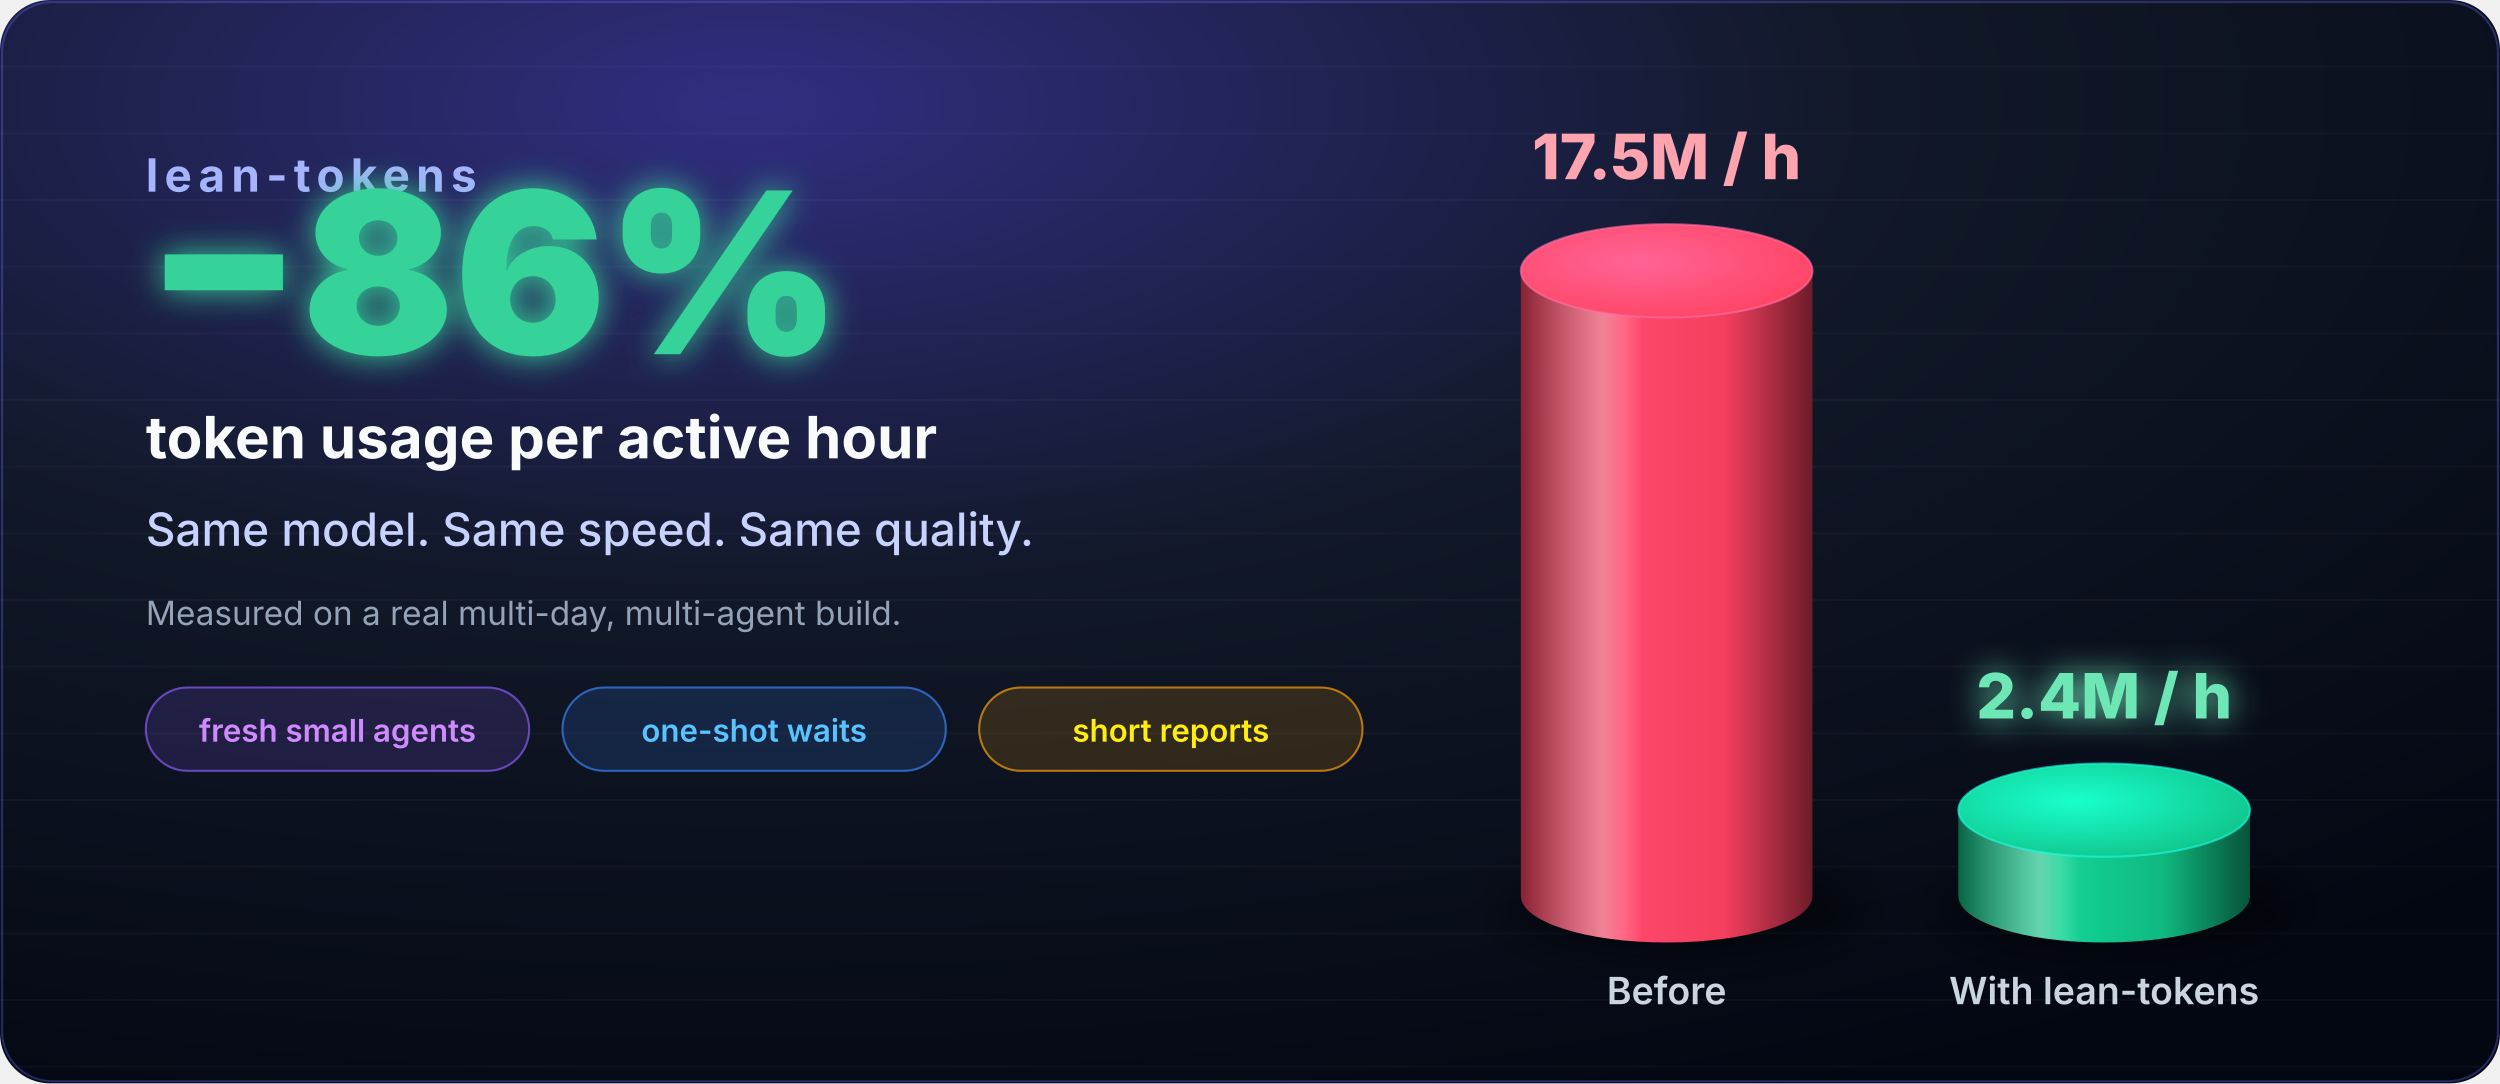
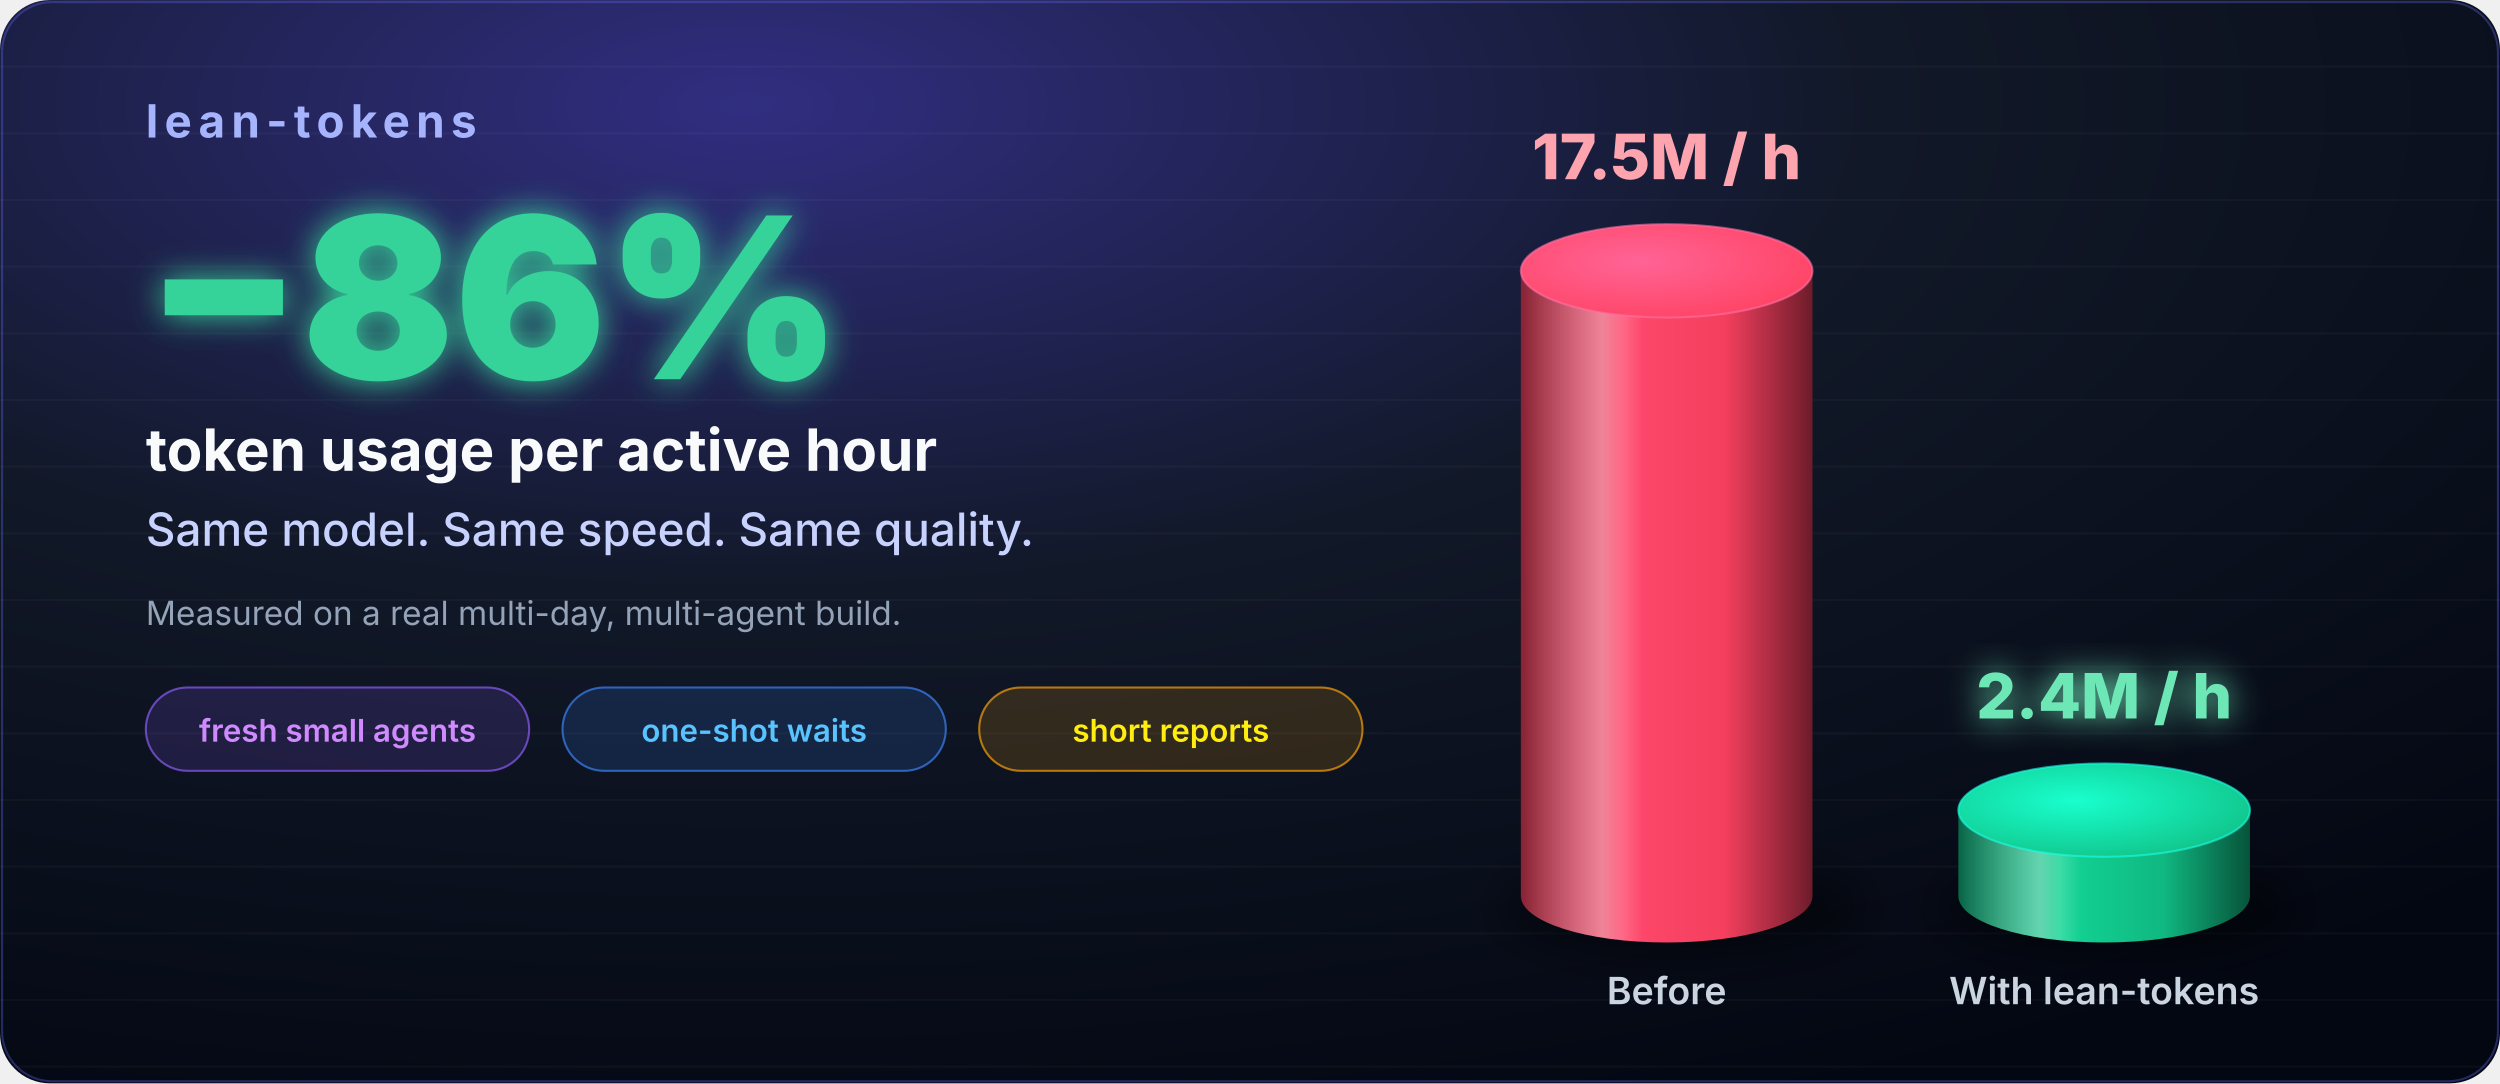
<svg xmlns="http://www.w3.org/2000/svg" viewBox="0 0 1200 520" width="1200" height="520">
  <defs>
    <filter id="glow" x="-50%" y="-50%" width="200%" height="200%">
      <feGaussianBlur stdDeviation="8" result="b" />
      <feMerge>
        <feMergeNode in="b" />
        <feMergeNode in="SourceGraphic" />
      </feMerge>
    </filter>
    <filter id="soft" x="-50%" y="-50%" width="200%" height="200%">
      <feGaussianBlur stdDeviation="10" />
    </filter>
    <radialGradient id="bg" cx="30%" cy="10%" r="100%">
      <stop offset="0" stop-color="#312e81" />
      <stop offset="0.45" stop-color="#111827" />
      <stop offset="1" stop-color="#030712" />
    </radialGradient>
    <linearGradient id="gloss" x1="0" y1="0" x2="1" y2="0">
      <stop offset="0" stop-color="#fff" stop-opacity="0" />
      <stop offset="0.28" stop-color="#fff" stop-opacity="0.35" />
      <stop offset="0.42" stop-color="#fff" stop-opacity="0" />
    </linearGradient>
    <linearGradient id="sidef43f5e" x1="0" y1="0" x2="1" y2="0">
      <stop offset="0" stop-color="#862233" />
      <stop offset="0.35" stop-color="#ff486c" />
      <stop offset="0.7" stop-color="#f43f5e" />
      <stop offset="1" stop-color="#6d1c2a" />
    </linearGradient>
    <radialGradient id="topf43f5e" cx="40%" cy="40%" r="70%">
      <stop offset="0" stop-color="#ff6496" />
      <stop offset="1" stop-color="#ff4262" />
    </radialGradient>
    <linearGradient id="side10b981" x1="0" y1="0" x2="1" y2="0">
      <stop offset="0" stop-color="#086546" />
      <stop offset="0.35" stop-color="#12d494" />
      <stop offset="0.7" stop-color="#10b981" />
      <stop offset="1" stop-color="#07533a" />
    </linearGradient>
    <radialGradient id="top10b981" cx="40%" cy="40%" r="70%">
      <stop offset="0" stop-color="#19ffce" />
      <stop offset="1" stop-color="#10c287" />
    </radialGradient>
  </defs>
  <rect width="1200" height="520" rx="24" fill="url(#bg)" />
  <line x1="0" y1="0" x2="1200" y2="0" stroke="#ffffff" stroke-opacity="0.03" />
  <line x1="0" y1="32" x2="1200" y2="32" stroke="#ffffff" stroke-opacity="0.03" />
  <line x1="0" y1="64" x2="1200" y2="64" stroke="#ffffff" stroke-opacity="0.03" />
  <line x1="0" y1="96" x2="1200" y2="96" stroke="#ffffff" stroke-opacity="0.03" />
  <line x1="0" y1="128" x2="1200" y2="128" stroke="#ffffff" stroke-opacity="0.03" />
  <line x1="0" y1="160" x2="1200" y2="160" stroke="#ffffff" stroke-opacity="0.03" />
  <line x1="0" y1="192" x2="1200" y2="192" stroke="#ffffff" stroke-opacity="0.03" />
  <line x1="0" y1="224" x2="1200" y2="224" stroke="#ffffff" stroke-opacity="0.03" />
  <line x1="0" y1="256" x2="1200" y2="256" stroke="#ffffff" stroke-opacity="0.03" />
  <line x1="0" y1="288" x2="1200" y2="288" stroke="#ffffff" stroke-opacity="0.03" />
  <line x1="0" y1="320" x2="1200" y2="320" stroke="#ffffff" stroke-opacity="0.03" />
  <line x1="0" y1="352" x2="1200" y2="352" stroke="#ffffff" stroke-opacity="0.03" />
  <line x1="0" y1="384" x2="1200" y2="384" stroke="#ffffff" stroke-opacity="0.03" />
  <line x1="0" y1="416" x2="1200" y2="416" stroke="#ffffff" stroke-opacity="0.03" />
  <line x1="0" y1="448" x2="1200" y2="448" stroke="#ffffff" stroke-opacity="0.03" />
  <line x1="0" y1="480" x2="1200" y2="480" stroke="#ffffff" stroke-opacity="0.03" />
  <line x1="0" y1="512" x2="1200" y2="512" stroke="#ffffff" stroke-opacity="0.03" />
  <rect x="1" y="1" width="1198" height="518" rx="24" fill="none" stroke="#6366f1" stroke-opacity="0.35" />
-   <text x="70" y="92" font-family="Inter,Segoe UI,Helvetica Neue,Helvetica,Arial,sans-serif" font-size="22" fill="#a5b4fc" font-weight="700" text-anchor="start" letter-spacing="3">lean-tokens</text>
-   <text x="70" y="170" font-family="Inter,Segoe UI,Helvetica Neue,Helvetica,Arial,sans-serif" font-size="108" fill="#34d399" font-weight="900" text-anchor="start" filter="url(#glow)">−86%</text>
-   <text x="70" y="220" font-family="Inter,Segoe UI,Helvetica Neue,Helvetica,Arial,sans-serif" font-size="28" fill="#f9fafb" font-weight="700" text-anchor="start">token usage per active hour</text>
+   <text x="70" y="66" font-family="Inter,Segoe UI,Helvetica Neue,Helvetica,Arial,sans-serif" font-size="22" fill="#a5b4fc" font-weight="700" text-anchor="start" letter-spacing="3">lean-tokens</text>
+   <text x="70" y="182" font-family="Inter,Segoe UI,Helvetica Neue,Helvetica,Arial,sans-serif" font-size="108" fill="#34d399" font-weight="900" text-anchor="start" filter="url(#glow)">−86%</text>
+   <text x="70" y="226" font-family="Inter,Segoe UI,Helvetica Neue,Helvetica,Arial,sans-serif" font-size="28" fill="#f9fafb" font-weight="700" text-anchor="start">token usage per active hour</text>
  <text x="70" y="262" font-family="Inter,Segoe UI,Helvetica Neue,Helvetica,Arial,sans-serif" font-size="22" fill="#c7d2fe" font-weight="500" text-anchor="start">Same model. Same speed. Same quality.</text>
  <text x="70" y="300" font-family="Inter,Segoe UI,Helvetica Neue,Helvetica,Arial,sans-serif" font-size="16" fill="#94a3b8" font-weight="400" text-anchor="start">Measured on a real multi-day, multi-agent build.</text>
  <rect x="70" y="330" width="184" height="40" rx="20" fill="#8b5cf6" fill-opacity="0.16" stroke="#8b5cf6" stroke-opacity="0.7" />
  <text x="162" y="356" font-family="Inter,Segoe UI,Helvetica Neue,Helvetica,Arial,sans-serif" font-size="15" fill="#d08aff" font-weight="600" text-anchor="middle">fresh small agents</text>
  <rect x="270" y="330" width="184" height="40" rx="20" fill="#3b82f6" fill-opacity="0.16" stroke="#3b82f6" stroke-opacity="0.7" />
  <text x="362" y="356" font-family="Inter,Segoe UI,Helvetica Neue,Helvetica,Arial,sans-serif" font-size="15" fill="#58c3ff" font-weight="600" text-anchor="middle">one-shot waits</text>
  <rect x="470" y="330" width="184" height="40" rx="20" fill="#f59e0b" fill-opacity="0.16" stroke="#f59e0b" stroke-opacity="0.7" />
  <text x="562" y="356" font-family="Inter,Segoe UI,Helvetica Neue,Helvetica,Arial,sans-serif" font-size="15" fill="#ffed10" font-weight="600" text-anchor="middle">short reports</text>
  <ellipse cx="808" cy="436" rx="87.5" ry="24.64" fill="#000" opacity="0.45" filter="url(#soft)" />
  <path d="M730,130.0 L730,430 A70,22.4 0 0 0 870,430 L870,130.0 Z" fill="url(#sidef43f5e)" />
  <path d="M730,130.0 L730,430 A70,22.4 0 0 0 870,430 L870,130.0 Z" fill="url(#gloss)" />
  <ellipse cx="800" cy="130.0" rx="70" ry="22.4" fill="url(#topf43f5e)" />
  <ellipse cx="800" cy="130.0" rx="70" ry="22.4" fill="none" stroke="#ff71a9" stroke-opacity="0.6" />
  <text x="800" y="86.0" font-family="Inter,Segoe UI,Helvetica Neue,Helvetica,Arial,sans-serif" font-size="30" fill="#fda4af" font-weight="800" text-anchor="middle">17.5M / h</text>
  <text x="800" y="482" font-family="Inter,Segoe UI,Helvetica Neue,Helvetica,Arial,sans-serif" font-size="18" fill="#cbd5e1" font-weight="600" text-anchor="middle">Before</text>
  <ellipse cx="1018" cy="436" rx="87.5" ry="24.64" fill="#000" opacity="0.45" filter="url(#soft)" />
  <path d="M940,388.857 L940,430 A70,22.4 0 0 0 1080,430 L1080,388.857 Z" fill="url(#side10b981)" />
  <path d="M940,388.857 L940,430 A70,22.4 0 0 0 1080,430 L1080,388.857 Z" fill="url(#gloss)" />
  <ellipse cx="1010" cy="388.857" rx="70" ry="22.4" fill="url(#top10b981)" />
  <ellipse cx="1010" cy="388.857" rx="70" ry="22.4" fill="none" stroke="#1cffe8" stroke-opacity="0.6" />
  <text x="1010" y="344.857" font-family="Inter,Segoe UI,Helvetica Neue,Helvetica,Arial,sans-serif" font-size="30" fill="#6ee7b7" font-weight="800" text-anchor="middle" filter="url(#glow)">2.4M / h</text>
  <text x="1010" y="482" font-family="Inter,Segoe UI,Helvetica Neue,Helvetica,Arial,sans-serif" font-size="18" fill="#cbd5e1" font-weight="600" text-anchor="middle">With lean-tokens</text>
</svg>
